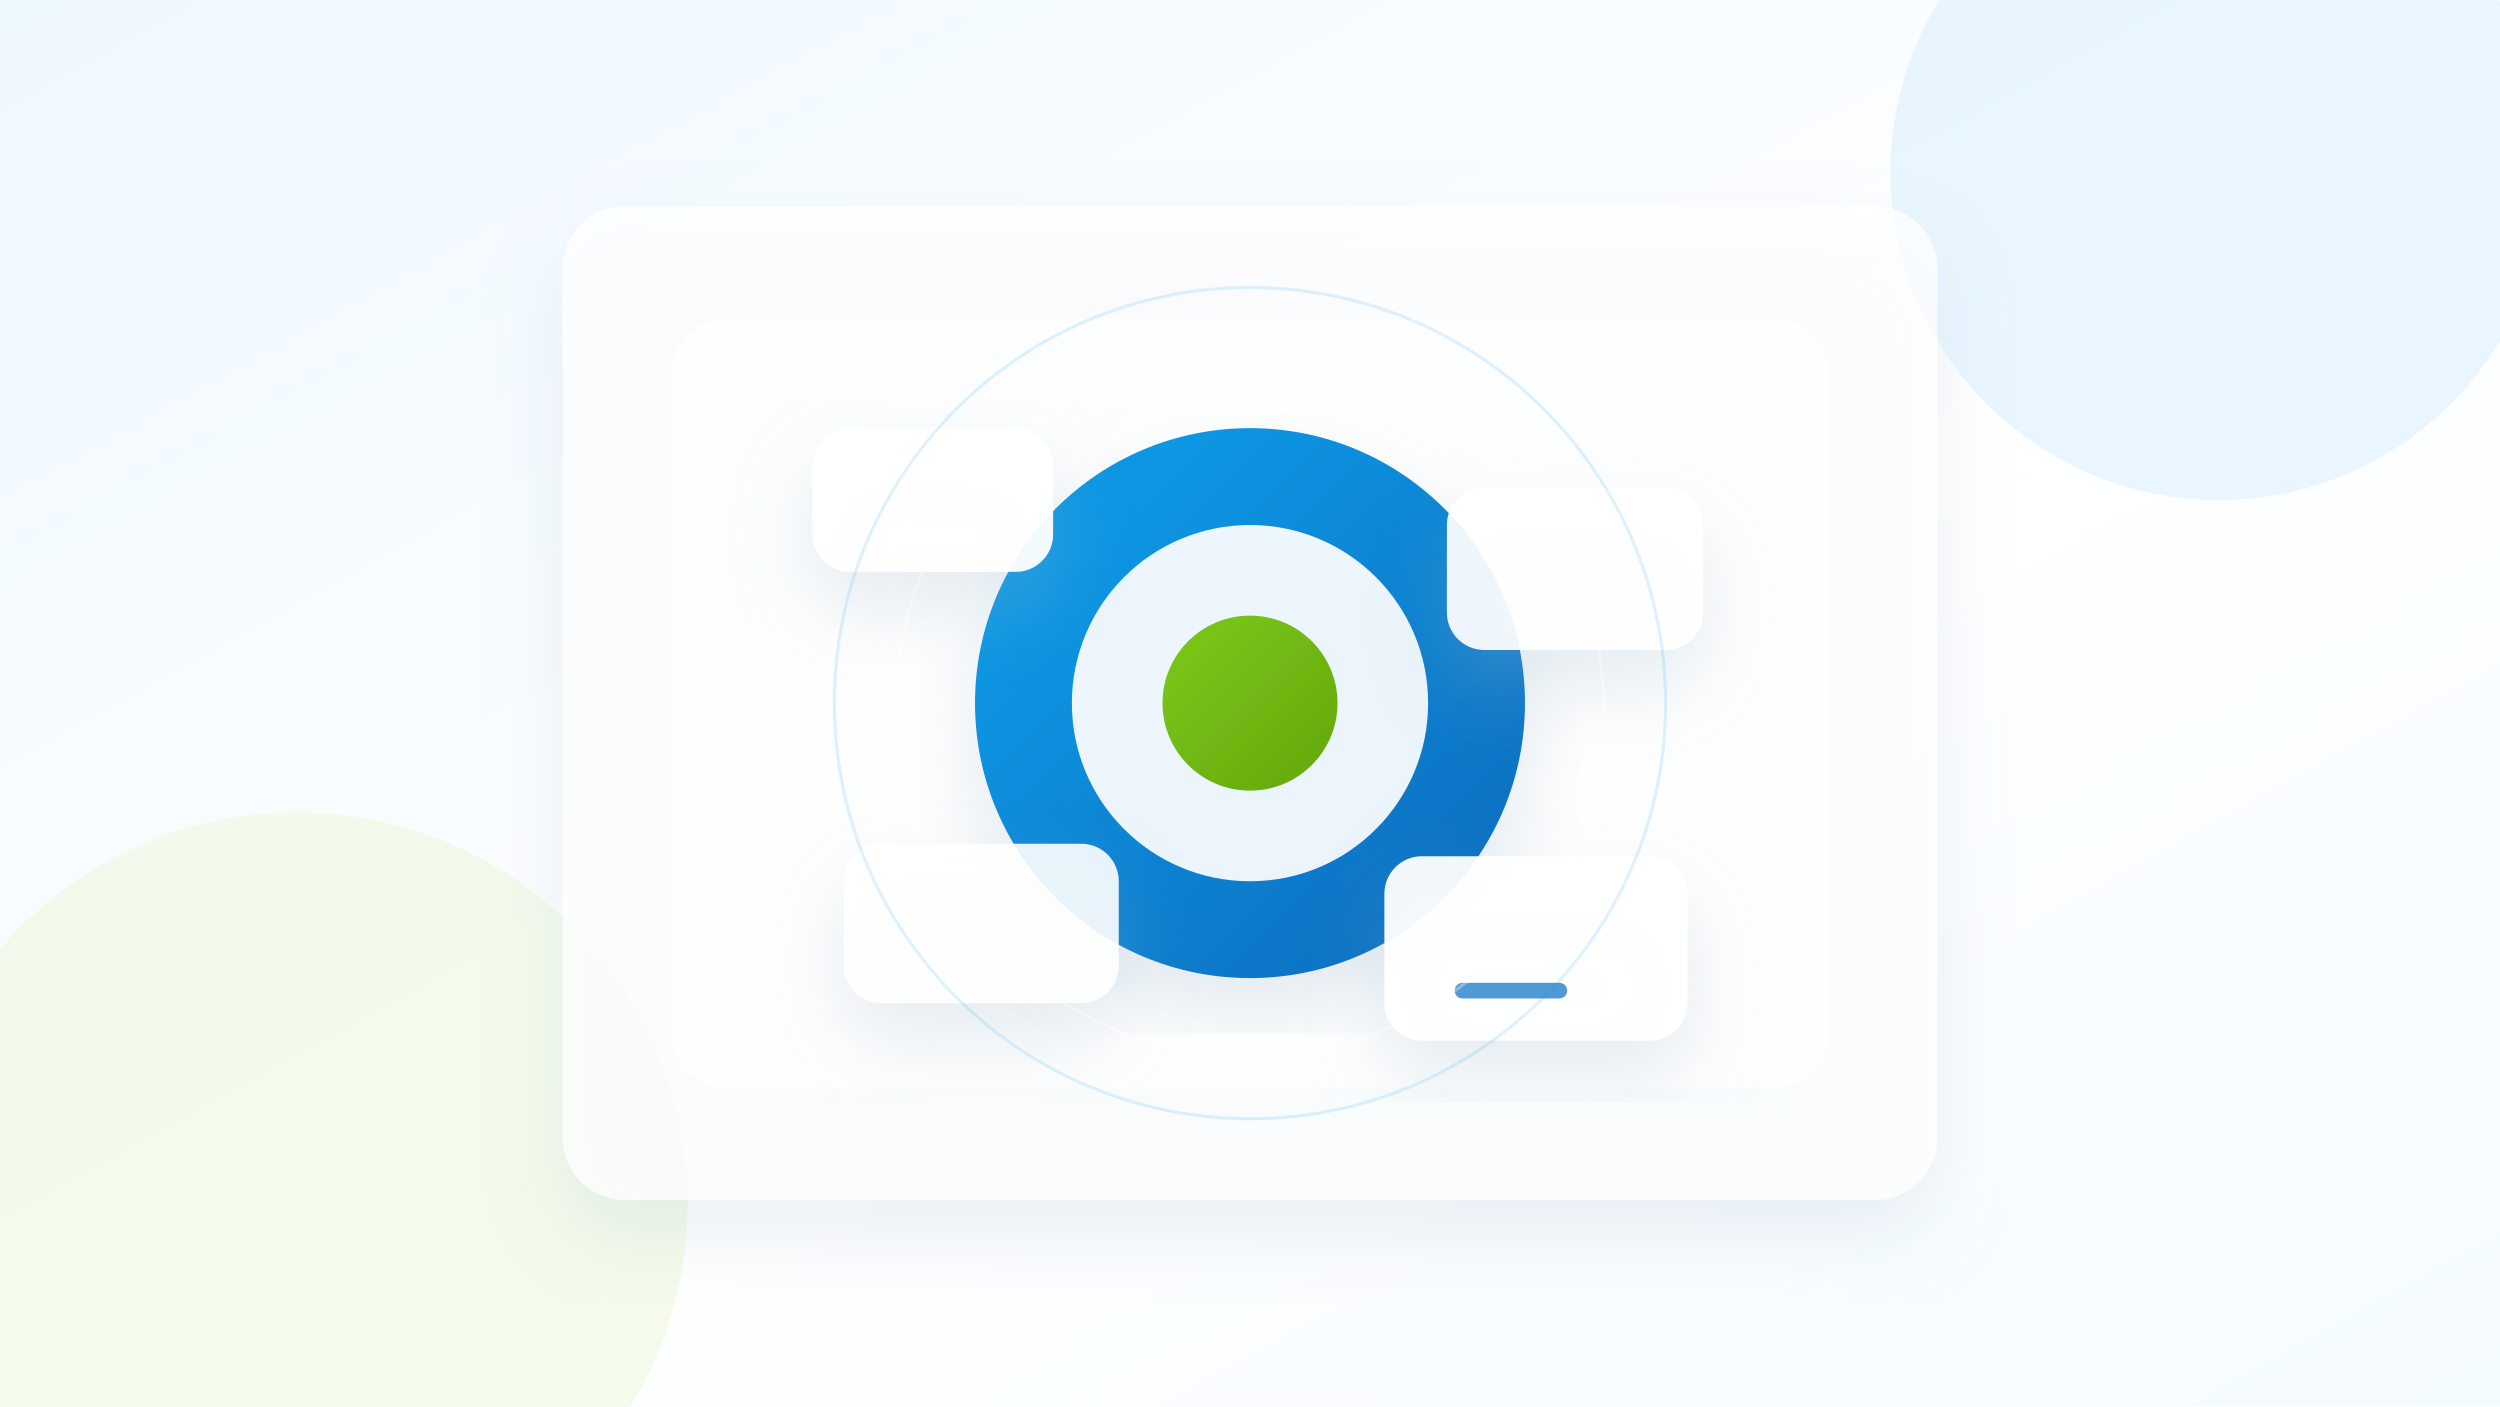
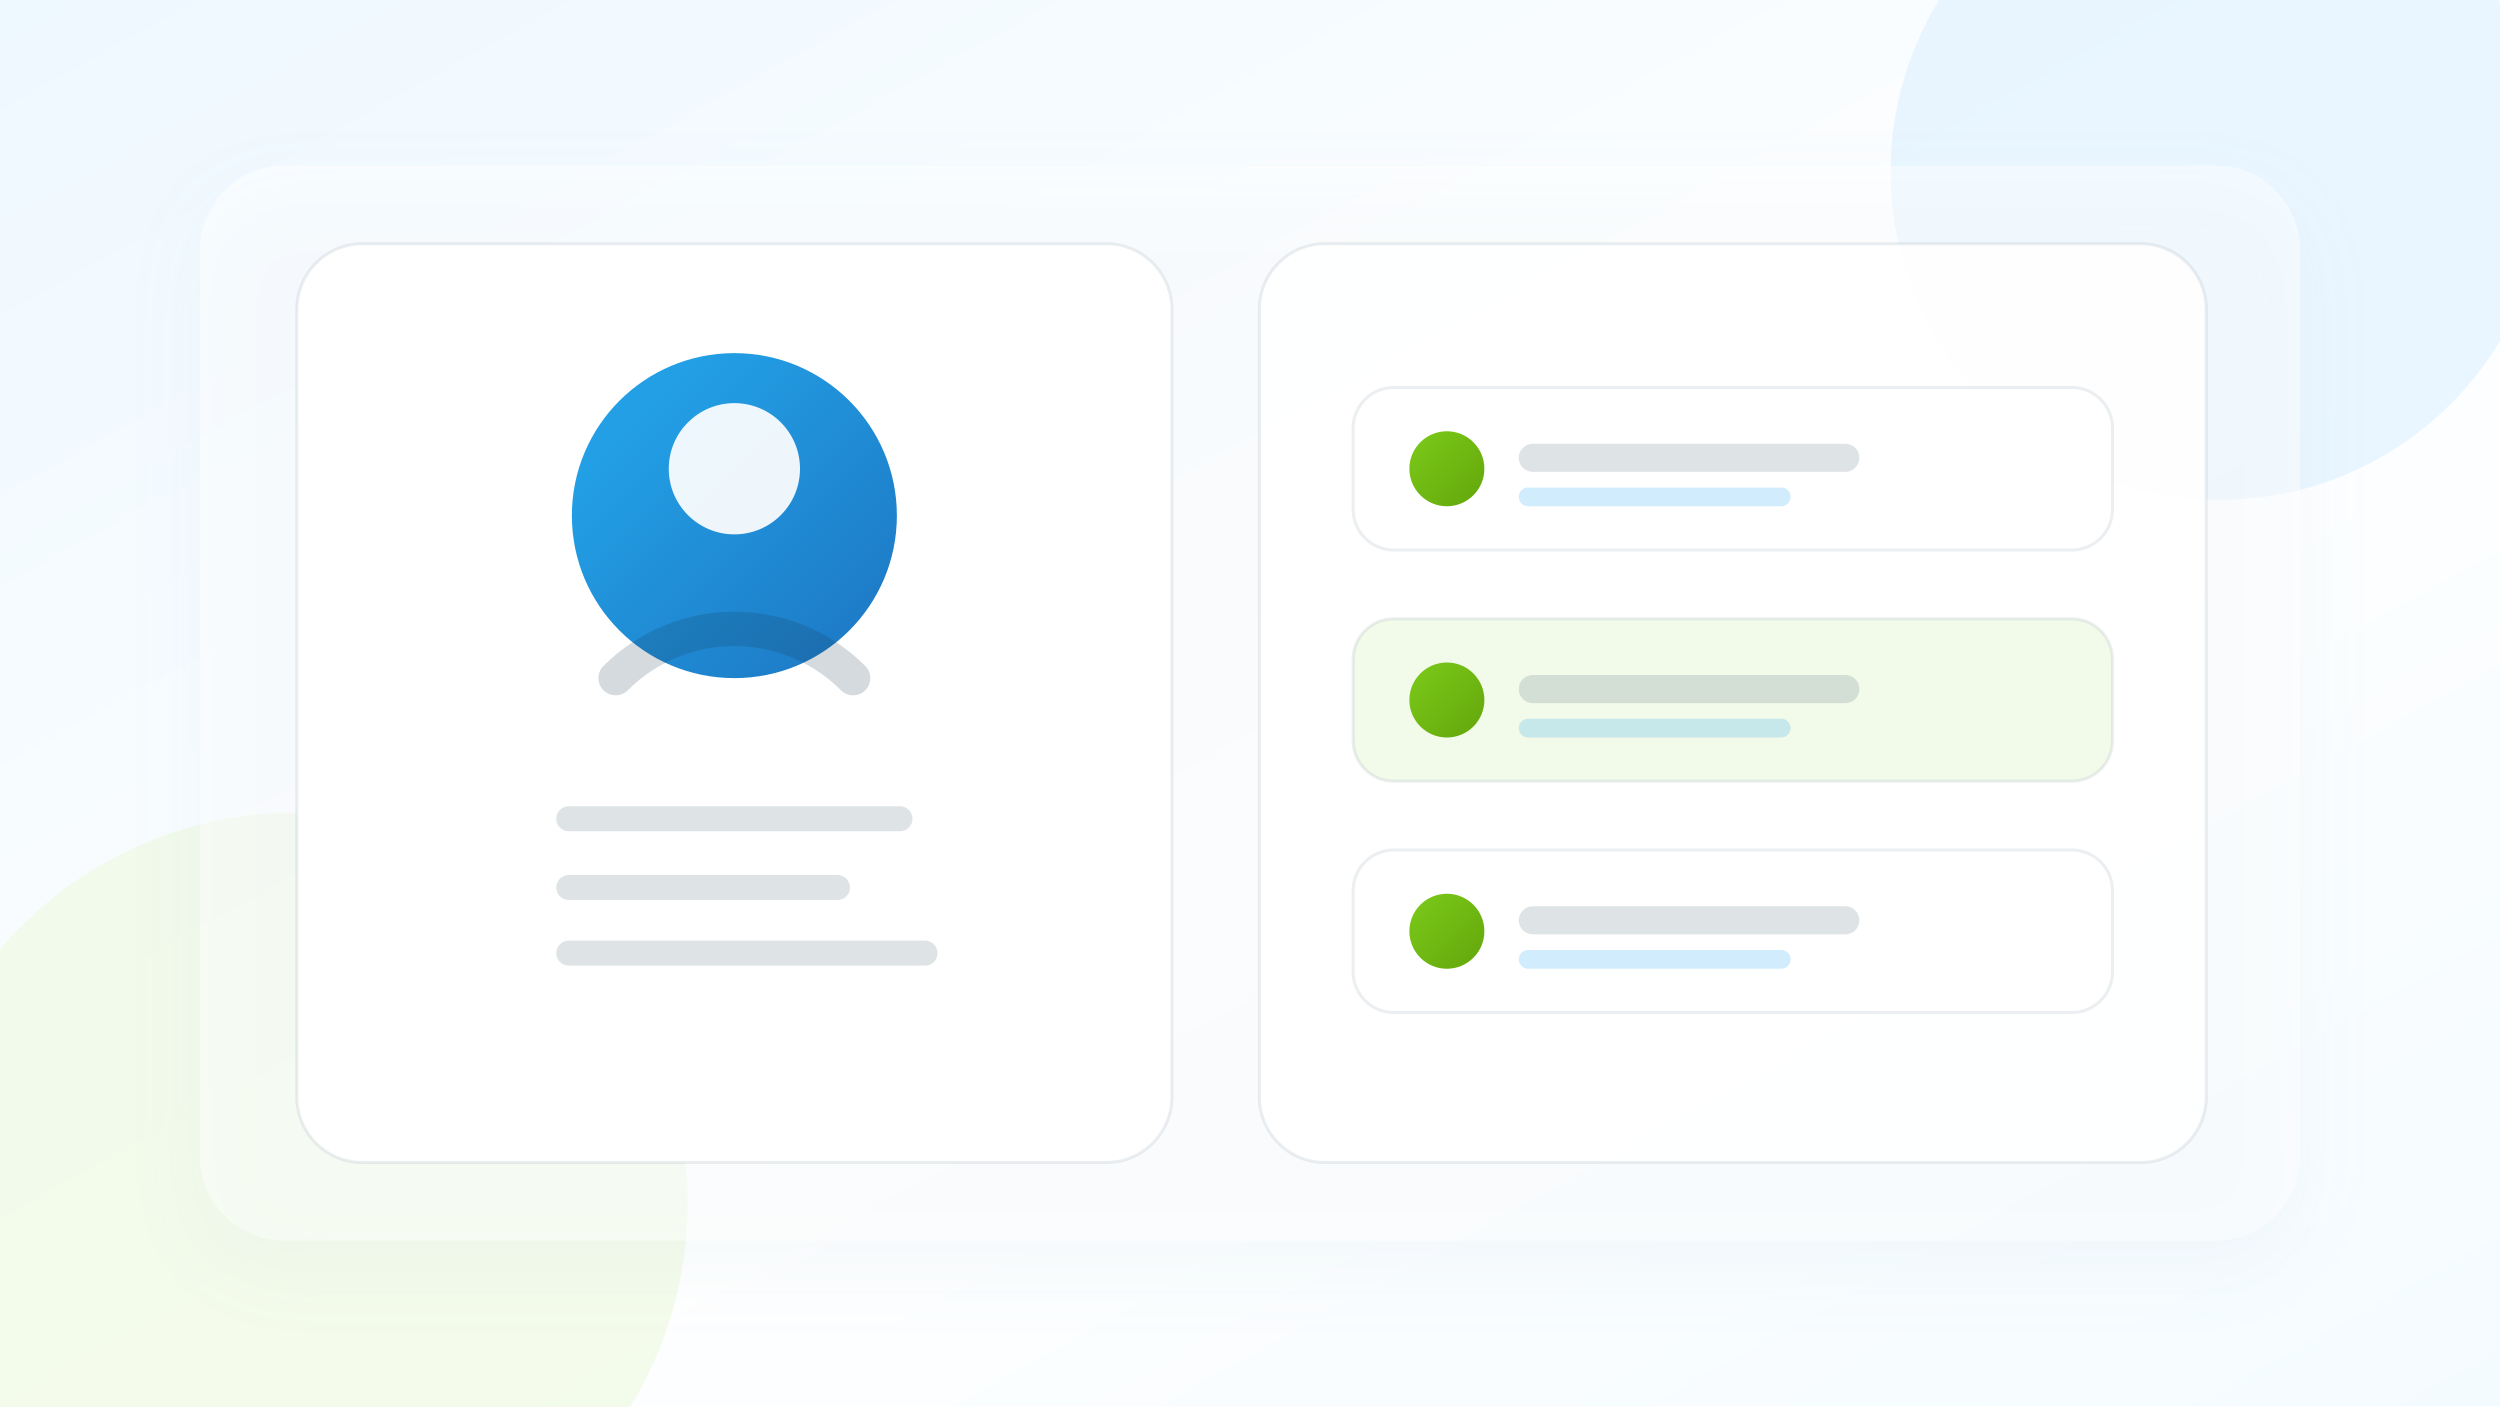
<svg xmlns="http://www.w3.org/2000/svg" width="1600" height="900" viewBox="0 0 1600 900" role="img" aria-hidden="true">
  <defs>
    <linearGradient id="bg" x1="0%" y1="0%" x2="100%" y2="100%">
      <stop offset="0%" stop-color="#eef8ff" />
      <stop offset="55%" stop-color="#ffffff" />
      <stop offset="100%" stop-color="#f4fbff" />
    </linearGradient>
-     <linearGradient id="panelGlow" x1="0%" y1="0%" x2="100%" y2="100%">
-       <stop offset="0%" stop-color="rgba(255,255,255,0.92)" />
-       <stop offset="100%" stop-color="rgba(255,255,255,0.58)" />
-     </linearGradient>
-     <linearGradient id="blueOrb" x1="20%" y1="20%" x2="85%" y2="85%">
+     <linearGradient id="primaryOrb" x1="20%" y1="20%" x2="85%" y2="85%">
      <stop offset="0%" stop-color="#0f97e3" />
      <stop offset="100%" stop-color="#0b71c3" />
    </linearGradient>
-     <linearGradient id="accent" x1="0%" y1="0%" x2="100%" y2="100%">
+     <linearGradient id="accentOrb" x1="0%" y1="0%" x2="100%" y2="100%">
      <stop offset="0%" stop-color="#7cca1a" />
      <stop offset="100%" stop-color="#63a60b" />
    </linearGradient>
    <linearGradient id="line" x1="0%" y1="0%" x2="100%" y2="0%">
      <stop offset="0%" stop-color="#0f97e3" />
      <stop offset="100%" stop-color="#7cca1a" />
    </linearGradient>
-     <filter id="shadow" x="-10%" y="-10%" width="120%" height="120%">
-       <feDropShadow dx="0" dy="24" stdDeviation="24" flood-color="#98b7cc" flood-opacity="0.25" />
+     <filter id="shadowSoft" x="-10%" y="-10%" width="120%" height="120%">
+       <feDropShadow dx="0" dy="18" stdDeviation="22" flood-color="#98b7cc" flood-opacity="0.18" />
    </filter>
  </defs>
  <rect width="1600" height="900" fill="url(#bg)" />
  <g opacity="0.55">
    <circle cx="1420" cy="110" r="210" fill="#d8efff" />
    <circle cx="190" cy="770" r="250" fill="#ebf7da" />
  </g>
-   <g filter="url(#shadow)">
-     <rect x="360" y="132" width="880" height="636" rx="40" fill="rgba(255,255,255,0.74)" />
-     <rect x="430" y="204" width="740" height="492" rx="34" fill="rgba(255,255,255,0.58)" />
+   <g filter="url(#shadowSoft)">
+     <rect x="128" y="106" width="1344" height="688" rx="54" fill="rgba(255,255,255,0.42)" />
  </g>
-   <g filter="url(#shadow)">
-     <circle cx="800" cy="450" r="176" fill="url(#blueOrb)" />
-     <circle cx="800" cy="450" r="114" fill="rgba(255,255,255,0.92)" />
-     <circle cx="800" cy="450" r="56" fill="url(#accent)" />
-   </g>
-   <g filter="url(#shadow)">
-     <rect x="520" y="274" width="154" height="92" rx="24" fill="rgba(255,255,255,0.94)" />
-     <rect x="926" y="312" width="164" height="104" rx="24" fill="rgba(255,255,255,0.92)" />
-     <rect x="540" y="540" width="176" height="102" rx="24" fill="rgba(255,255,255,0.9)" />
-     <rect x="886" y="548" width="194" height="118" rx="24" fill="rgba(255,255,255,0.94)" />
-   </g>
-   <g fill="none" stroke-linecap="round">
-     <path d="M574 320 H628" stroke="url(#line)" stroke-width="12" />
-     <path d="M954 364 H1036" stroke="url(#line)" stroke-width="12" />
-     <path d="M572 592 H650" stroke="url(#line)" stroke-width="12" />
-     <path d="M924 598 H1022" stroke="url(#line)" stroke-width="12" />
-     <path d="M936 634 H998" stroke="#0b71c3" stroke-width="10" opacity="0.72" />
-   </g>
-   <g opacity="0.7">
-     <circle cx="800" cy="450" r="226" fill="none" stroke="rgba(255,255,255,0.46)" stroke-width="2" />
-     <circle cx="800" cy="450" r="266" fill="none" stroke="rgba(5,150,239,0.18)" stroke-width="2" />
-   </g>
+   <rect x="190" y="156" width="560" height="588" rx="42" fill="rgba(255,255,255,0.98)" stroke="rgba(17,52,76,0.08)" stroke-width="2" />
+   <rect x="806" y="156" width="606" height="588" rx="42" fill="rgba(255,255,255,0.92)" stroke="rgba(17,52,76,0.08)" stroke-width="2" />
+   <circle cx="470" cy="330" r="104" fill="url(#primaryOrb)" opacity="0.92" />
+   <circle cx="470" cy="300" r="42" fill="rgba(255,255,255,0.92)" />
+   <path d="M394 434c42-42 110-42 152 0" fill="none" stroke="rgba(17,52,76,0.18)" stroke-width="22" stroke-linecap="round" />
+   <rect x="356" y="516" width="228" height="16" rx="8" fill="rgba(17,52,76,0.14)" />
+   <rect x="356" y="560" width="188" height="16" rx="8" fill="rgba(17,52,76,0.14)" />
+   <rect x="356" y="602" width="244" height="16" rx="8" fill="rgba(17,52,76,0.14)" />
+   <rect x="866" y="248" width="486" height="104" rx="26" fill="rgba(255,255,255,0.96)" stroke="rgba(17,52,76,0.08)" stroke-width="2" />
+   <circle cx="926" cy="300" r="24" fill="url(#accentOrb)" />
+   <rect x="972" y="284" width="218" height="18" rx="9" fill="rgba(17,52,76,0.14)" />
+   <rect x="972" y="312" width="174" height="12" rx="6" fill="rgba(5,150,239,0.18)" />
+   <rect x="866" y="396" width="486" height="104" rx="26" fill="rgba(241,250,233,0.96)" stroke="rgba(17,52,76,0.08)" stroke-width="2" />
+   <circle cx="926" cy="448" r="24" fill="url(#accentOrb)" />
+   <rect x="972" y="432" width="218" height="18" rx="9" fill="rgba(17,52,76,0.14)" />
+   <rect x="972" y="460" width="174" height="12" rx="6" fill="rgba(5,150,239,0.18)" />
+   <rect x="866" y="544" width="486" height="104" rx="26" fill="rgba(255,255,255,0.96)" stroke="rgba(17,52,76,0.08)" stroke-width="2" />
+   <circle cx="926" cy="596" r="24" fill="url(#accentOrb)" />
+   <rect x="972" y="580" width="218" height="18" rx="9" fill="rgba(17,52,76,0.14)" />
+   <rect x="972" y="608" width="174" height="12" rx="6" fill="rgba(5,150,239,0.18)" />
</svg>
